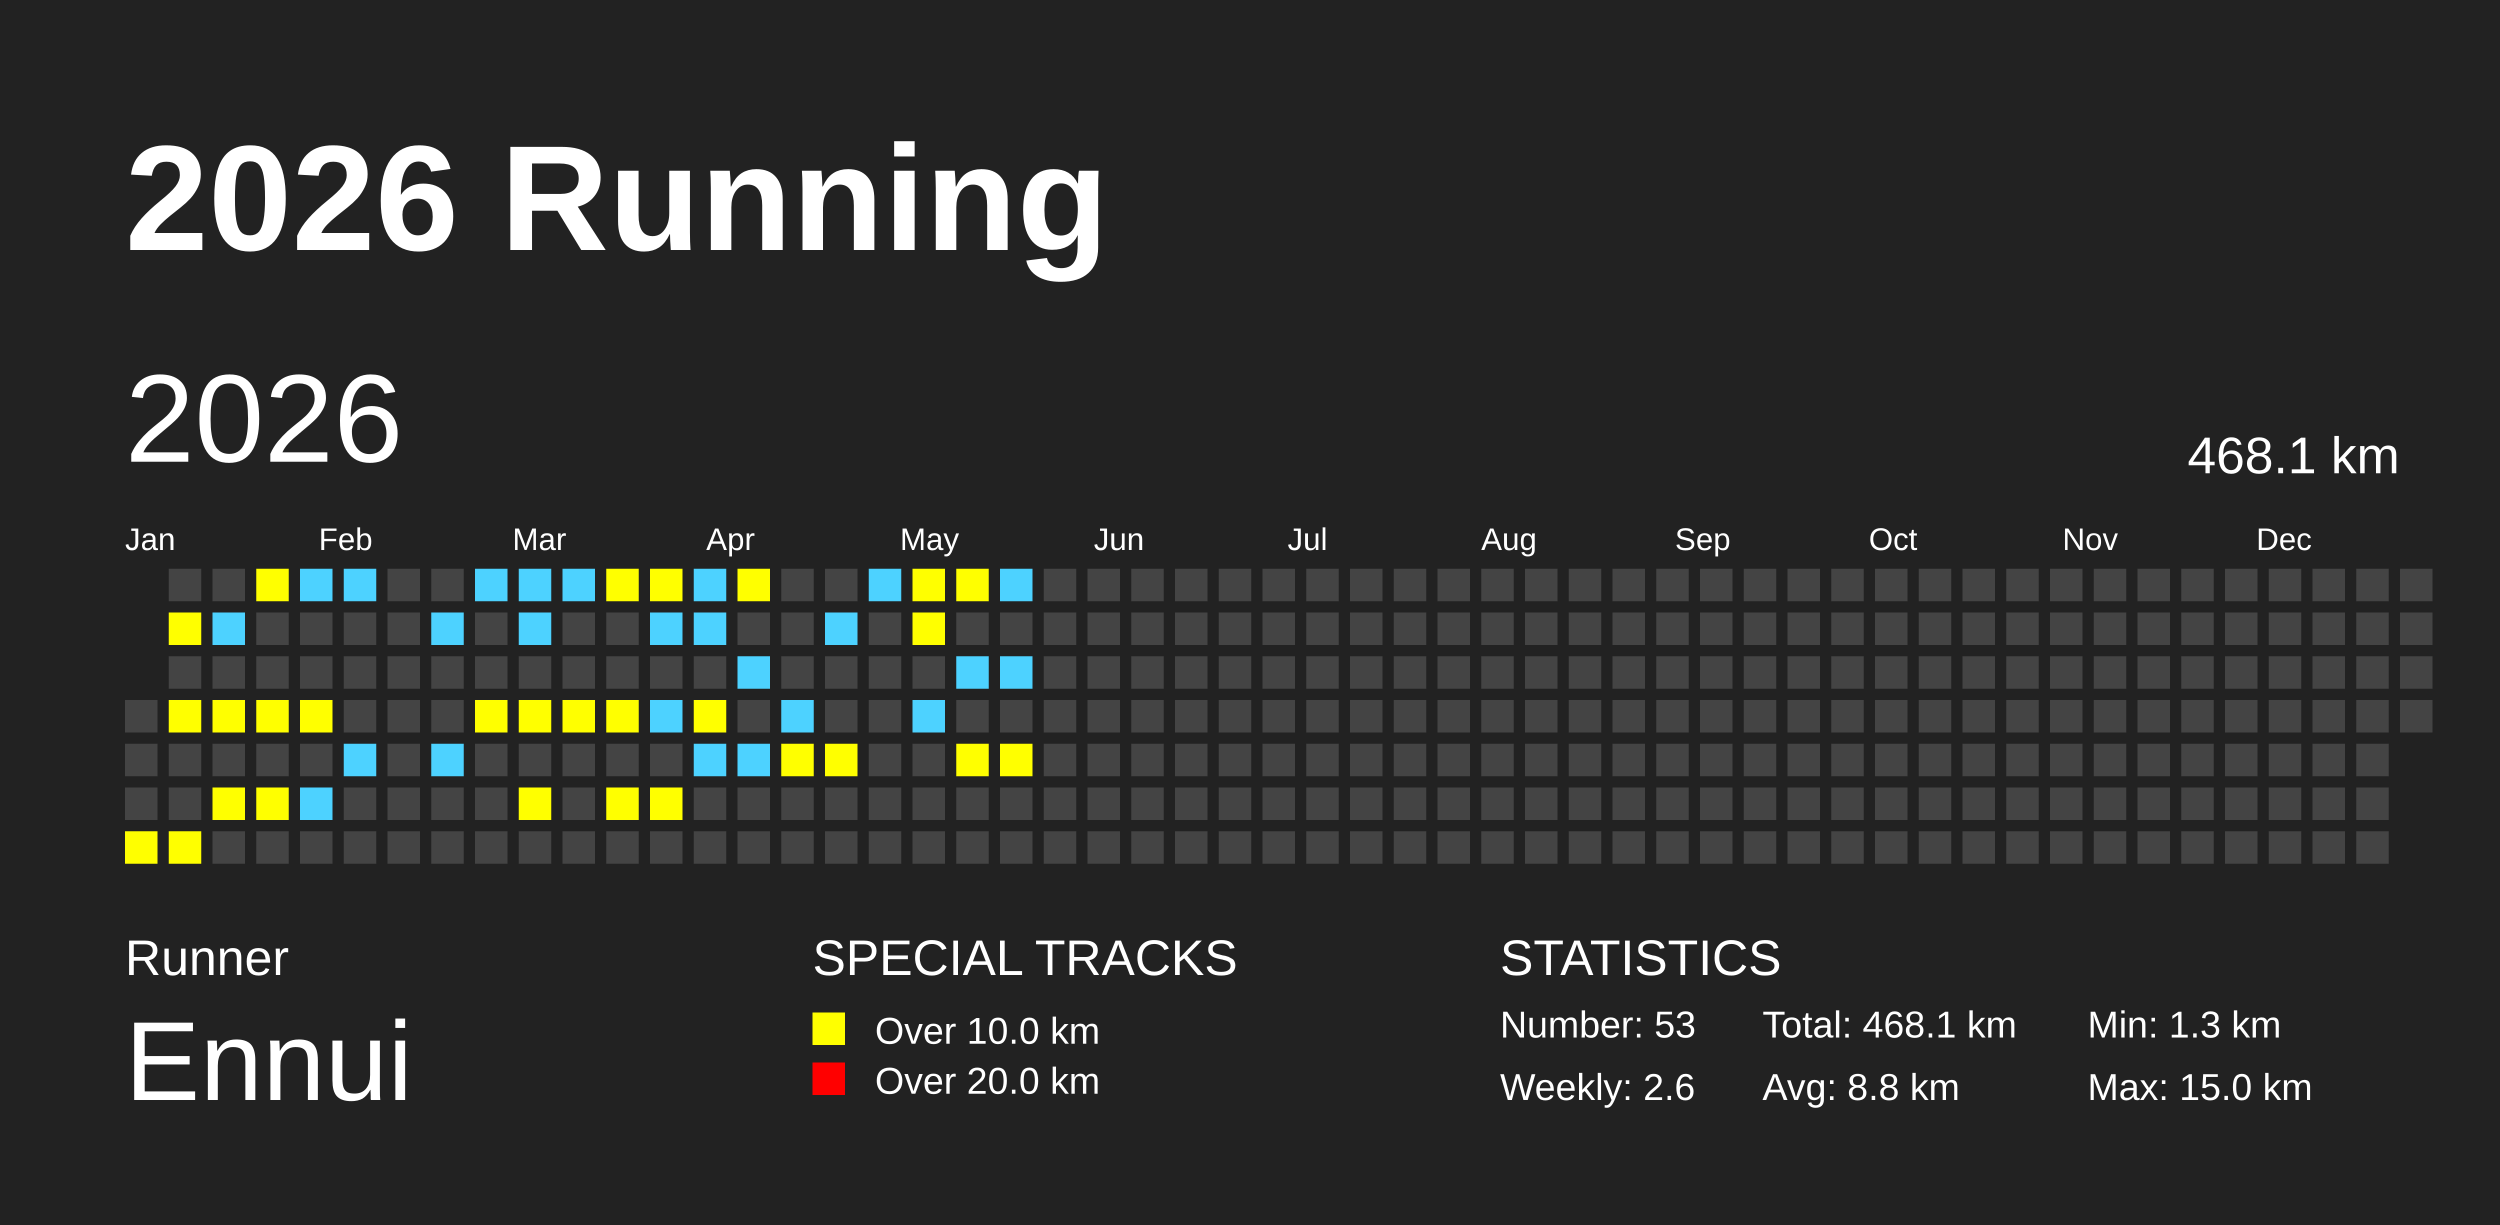
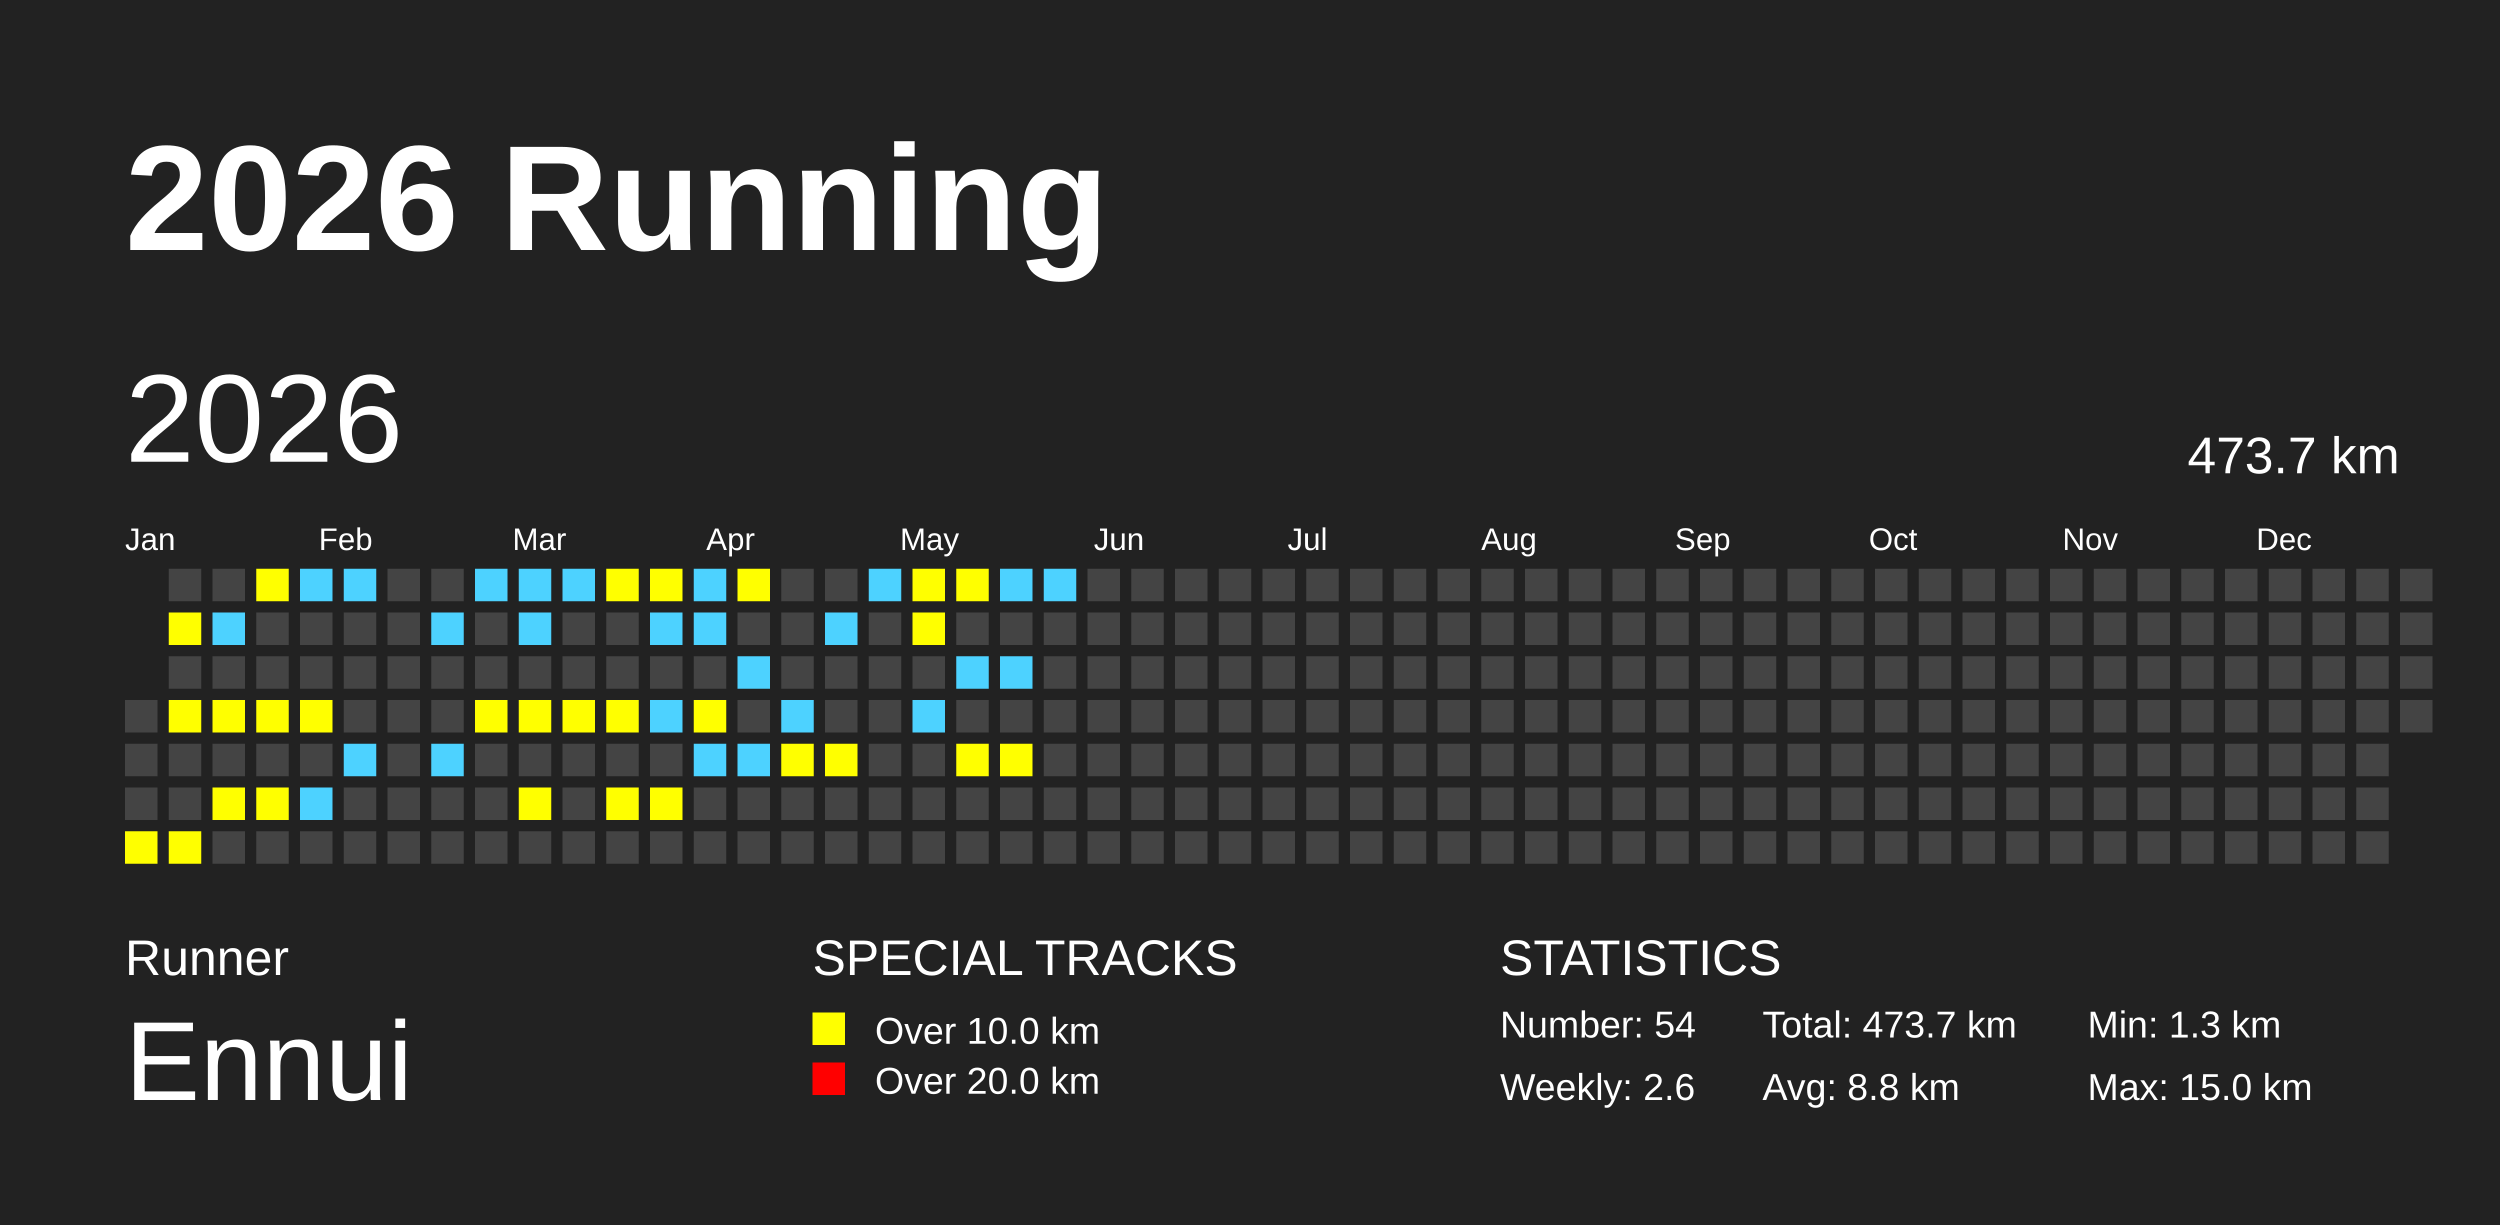
<svg xmlns="http://www.w3.org/2000/svg" baseProfile="full" height="98mm" version="1.1" viewBox="0,0,200,98" width="200mm">
  <defs />
  <rect fill="#222222" height="98" width="200" x="0" y="0" />
  <text fill="#FFFFFF" style="font-size:12px; font-family:Arial; font-weight:bold;" x="10" y="20">2026 Running</text>
  <text fill="#FFFFFF" style="font-size:4px; font-family:Arial" x="10" y="78">Runner</text>
  <text fill="#FFFFFF" style="font-size:9px; font-family:Arial" x="10" y="88">Ennui</text>
  <text fill="#FFFFFF" style="font-size:4px; font-family:Arial" x="65" y="78">SPECIAL TRACKS</text>
  <rect fill="yellow" height="2.6" width="2.6" x="65" y="81" />
  <text fill="#FFFFFF" style="font-size:3px; font-family:Arial" x="70" y="83.5">Over 10.0 km</text>
  <rect fill="red" height="2.6" width="2.6" x="65" y="85" />
  <text fill="#FFFFFF" style="font-size:3px; font-family:Arial" x="70" y="87.5">Over 20.0 km</text>
  <text fill="#FFFFFF" style="font-size:4px; font-family:Arial" x="120" y="78">STATISTICS</text>
-   <text fill="#FFFFFF" style="font-size:3px; font-family:Arial" x="120" y="83">Number: 53</text>
+   <text fill="#FFFFFF" style="font-size:3px; font-family:Arial" x="120" y="83">Number: 54</text>
  <text fill="#FFFFFF" style="font-size:3px; font-family:Arial" x="120" y="88">Weekly: 2.6</text>
-   <text fill="#FFFFFF" style="font-size:3px; font-family:Arial" x="141" y="83">Total: 468.1 km</text>
+   <text fill="#FFFFFF" style="font-size:3px; font-family:Arial" x="141" y="83">Total: 473.7 km</text>
  <text fill="#FFFFFF" style="font-size:3px; font-family:Arial" x="141" y="88">Avg: 8.8 km</text>
  <text fill="#FFFFFF" style="font-size:3px; font-family:Arial" x="167" y="83">Min: 1.3 km</text>
  <text fill="#FFFFFF" style="font-size:3px; font-family:Arial" x="167" y="88">Max: 15.0 km</text>
  <text dominant-baseline="hanging" fill="#FFFFFF" style="font-size:10.0px; font-family:Arial;" x="10" y="30">2026</text>
-   <text dominant-baseline="hanging" fill="#FFFFFF" style="font-size:4.125px; font-family:Arial;" x="175" y="35">468.1 km</text>
+   <text dominant-baseline="hanging" fill="#FFFFFF" style="font-size:4.125px; font-family:Arial;" x="175" y="35">473.7 km</text>
  <text fill="#FFFFFF" style="font-size:2.5px; font-family:Arial" x="10.0" y="44">Jan</text>
  <text fill="#FFFFFF" style="font-size:2.5px; font-family:Arial" x="25.5" y="44">Feb</text>
  <text fill="#FFFFFF" style="font-size:2.5px; font-family:Arial" x="41.0" y="44">Mar</text>
  <text fill="#FFFFFF" style="font-size:2.5px; font-family:Arial" x="56.5" y="44">Apr</text>
  <text fill="#FFFFFF" style="font-size:2.5px; font-family:Arial" x="72.0" y="44">May</text>
  <text fill="#FFFFFF" style="font-size:2.5px; font-family:Arial" x="87.5" y="44">Jun</text>
  <text fill="#FFFFFF" style="font-size:2.5px; font-family:Arial" x="103.0" y="44">Jul</text>
  <text fill="#FFFFFF" style="font-size:2.5px; font-family:Arial" x="118.5" y="44">Aug</text>
  <text fill="#FFFFFF" style="font-size:2.5px; font-family:Arial" x="134.0" y="44">Sep</text>
  <text fill="#FFFFFF" style="font-size:2.5px; font-family:Arial" x="149.5" y="44">Oct</text>
  <text fill="#FFFFFF" style="font-size:2.5px; font-family:Arial" x="165.0" y="44">Nov</text>
  <text fill="#FFFFFF" style="font-size:2.5px; font-family:Arial" x="180.5" y="44">Dec</text>
  <rect fill="#444444" height="2.6" width="2.6" x="10.0" y="56.0" />
  <rect fill="#444444" height="2.6" width="2.6" x="10.0" y="59.5" />
  <rect fill="#444444" height="2.6" width="2.6" x="10.0" y="63.0" />
  <rect fill="yellow" height="2.6" width="2.6" x="10.0" y="66.5" />
  <rect fill="#444444" height="2.6" width="2.6" x="13.5" y="45.5" />
  <rect fill="yellow" height="2.6" width="2.6" x="13.5" y="49.0" />
  <rect fill="#444444" height="2.6" width="2.6" x="13.5" y="52.5" />
  <rect fill="yellow" height="2.6" width="2.6" x="13.5" y="56.0" />
  <rect fill="#444444" height="2.6" width="2.6" x="13.5" y="59.5" />
  <rect fill="#444444" height="2.6" width="2.6" x="13.5" y="63.0" />
  <rect fill="yellow" height="2.6" width="2.6" x="13.5" y="66.5" />
  <rect fill="#444444" height="2.6" width="2.6" x="17.0" y="45.5" />
  <rect fill="#4DD2FF" height="2.6" width="2.6" x="17.0" y="49.0" />
  <rect fill="#444444" height="2.6" width="2.6" x="17.0" y="52.5" />
  <rect fill="yellow" height="2.6" width="2.6" x="17.0" y="56.0" />
  <rect fill="#444444" height="2.6" width="2.6" x="17.0" y="59.5" />
  <rect fill="yellow" height="2.6" width="2.6" x="17.0" y="63.0" />
  <rect fill="#444444" height="2.6" width="2.6" x="17.0" y="66.5" />
  <rect fill="yellow" height="2.6" width="2.6" x="20.5" y="45.5" />
  <rect fill="#444444" height="2.6" width="2.6" x="20.5" y="49.0" />
  <rect fill="#444444" height="2.6" width="2.6" x="20.5" y="52.5" />
  <rect fill="yellow" height="2.6" width="2.6" x="20.5" y="56.0" />
  <rect fill="#444444" height="2.6" width="2.6" x="20.5" y="59.5" />
  <rect fill="yellow" height="2.6" width="2.6" x="20.5" y="63.0" />
  <rect fill="#444444" height="2.6" width="2.6" x="20.5" y="66.5" />
  <rect fill="#4DD2FF" height="2.6" width="2.6" x="24.0" y="45.5" />
  <rect fill="#444444" height="2.6" width="2.6" x="24.0" y="49.0" />
  <rect fill="#444444" height="2.6" width="2.6" x="24.0" y="52.5" />
  <rect fill="yellow" height="2.6" width="2.6" x="24.0" y="56.0" />
  <rect fill="#444444" height="2.6" width="2.6" x="24.0" y="59.5" />
  <rect fill="#4DD2FF" height="2.6" width="2.6" x="24.0" y="63.0" />
  <rect fill="#444444" height="2.6" width="2.6" x="24.0" y="66.5" />
  <rect fill="#4DD2FF" height="2.6" width="2.6" x="27.5" y="45.5" />
  <rect fill="#444444" height="2.6" width="2.6" x="27.5" y="49.0" />
  <rect fill="#444444" height="2.6" width="2.6" x="27.5" y="52.5" />
  <rect fill="#444444" height="2.6" width="2.6" x="27.5" y="56.0" />
  <rect fill="#4DD2FF" height="2.6" width="2.6" x="27.5" y="59.5" />
  <rect fill="#444444" height="2.6" width="2.6" x="27.5" y="63.0" />
  <rect fill="#444444" height="2.6" width="2.6" x="27.5" y="66.5" />
  <rect fill="#444444" height="2.6" width="2.6" x="31.0" y="45.5" />
  <rect fill="#444444" height="2.6" width="2.6" x="31.0" y="49.0" />
  <rect fill="#444444" height="2.6" width="2.6" x="31.0" y="52.5" />
  <rect fill="#444444" height="2.6" width="2.6" x="31.0" y="56.0" />
  <rect fill="#444444" height="2.6" width="2.6" x="31.0" y="59.5" />
  <rect fill="#444444" height="2.6" width="2.6" x="31.0" y="63.0" />
  <rect fill="#444444" height="2.6" width="2.6" x="31.0" y="66.5" />
  <rect fill="#444444" height="2.6" width="2.6" x="34.5" y="45.5" />
  <rect fill="#4DD2FF" height="2.6" width="2.6" x="34.5" y="49.0" />
  <rect fill="#444444" height="2.6" width="2.6" x="34.5" y="52.5" />
  <rect fill="#444444" height="2.6" width="2.6" x="34.5" y="56.0" />
  <rect fill="#4DD2FF" height="2.6" width="2.6" x="34.5" y="59.5" />
  <rect fill="#444444" height="2.6" width="2.6" x="34.5" y="63.0" />
  <rect fill="#444444" height="2.6" width="2.6" x="34.5" y="66.5" />
  <rect fill="#4DD2FF" height="2.6" width="2.6" x="38.0" y="45.5" />
  <rect fill="#444444" height="2.6" width="2.6" x="38.0" y="49.0" />
  <rect fill="#444444" height="2.6" width="2.6" x="38.0" y="52.5" />
  <rect fill="yellow" height="2.6" width="2.6" x="38.0" y="56.0" />
  <rect fill="#444444" height="2.6" width="2.6" x="38.0" y="59.5" />
  <rect fill="#444444" height="2.6" width="2.6" x="38.0" y="63.0" />
  <rect fill="#444444" height="2.6" width="2.6" x="38.0" y="66.5" />
  <rect fill="#4DD2FF" height="2.6" width="2.6" x="41.5" y="45.5" />
  <rect fill="#4DD2FF" height="2.6" width="2.6" x="41.5" y="49.0" />
  <rect fill="#444444" height="2.6" width="2.6" x="41.5" y="52.5" />
  <rect fill="yellow" height="2.6" width="2.6" x="41.5" y="56.0" />
  <rect fill="#444444" height="2.6" width="2.6" x="41.5" y="59.5" />
  <rect fill="yellow" height="2.6" width="2.6" x="41.5" y="63.0" />
  <rect fill="#444444" height="2.6" width="2.6" x="41.5" y="66.5" />
  <rect fill="#4DD2FF" height="2.6" width="2.6" x="45.0" y="45.5" />
  <rect fill="#444444" height="2.6" width="2.6" x="45.0" y="49.0" />
  <rect fill="#444444" height="2.6" width="2.6" x="45.0" y="52.5" />
  <rect fill="yellow" height="2.6" width="2.6" x="45.0" y="56.0" />
  <rect fill="#444444" height="2.6" width="2.6" x="45.0" y="59.5" />
  <rect fill="#444444" height="2.6" width="2.6" x="45.0" y="63.0" />
  <rect fill="#444444" height="2.6" width="2.6" x="45.0" y="66.5" />
  <rect fill="yellow" height="2.6" width="2.6" x="48.5" y="45.5" />
  <rect fill="#444444" height="2.6" width="2.6" x="48.5" y="49.0" />
  <rect fill="#444444" height="2.6" width="2.6" x="48.5" y="52.5" />
  <rect fill="yellow" height="2.6" width="2.6" x="48.5" y="56.0" />
  <rect fill="#444444" height="2.6" width="2.6" x="48.5" y="59.5" />
  <rect fill="yellow" height="2.6" width="2.6" x="48.5" y="63.0" />
  <rect fill="#444444" height="2.6" width="2.6" x="48.5" y="66.5" />
  <rect fill="yellow" height="2.6" width="2.6" x="52.0" y="45.5" />
  <rect fill="#4DD2FF" height="2.6" width="2.6" x="52.0" y="49.0" />
  <rect fill="#444444" height="2.6" width="2.6" x="52.0" y="52.5" />
  <rect fill="#4DD2FF" height="2.6" width="2.6" x="52.0" y="56.0" />
  <rect fill="#444444" height="2.6" width="2.6" x="52.0" y="59.5" />
  <rect fill="yellow" height="2.6" width="2.6" x="52.0" y="63.0" />
  <rect fill="#444444" height="2.6" width="2.6" x="52.0" y="66.5" />
  <rect fill="#4DD2FF" height="2.6" width="2.6" x="55.5" y="45.5" />
  <rect fill="#4DD2FF" height="2.6" width="2.6" x="55.5" y="49.0" />
  <rect fill="#444444" height="2.6" width="2.6" x="55.5" y="52.5" />
  <rect fill="yellow" height="2.6" width="2.6" x="55.5" y="56.0" />
  <rect fill="#4DD2FF" height="2.6" width="2.6" x="55.5" y="59.5" />
  <rect fill="#444444" height="2.6" width="2.6" x="55.5" y="63.0" />
  <rect fill="#444444" height="2.6" width="2.6" x="55.5" y="66.5" />
  <rect fill="yellow" height="2.6" width="2.6" x="59.0" y="45.5" />
  <rect fill="#444444" height="2.6" width="2.6" x="59.0" y="49.0" />
  <rect fill="#4DD2FF" height="2.6" width="2.6" x="59.0" y="52.5" />
  <rect fill="#444444" height="2.6" width="2.6" x="59.0" y="56.0" />
  <rect fill="#4DD2FF" height="2.6" width="2.6" x="59.0" y="59.5" />
  <rect fill="#444444" height="2.6" width="2.6" x="59.0" y="63.0" />
  <rect fill="#444444" height="2.6" width="2.6" x="59.0" y="66.5" />
  <rect fill="#444444" height="2.6" width="2.6" x="62.5" y="45.5" />
  <rect fill="#444444" height="2.6" width="2.6" x="62.5" y="49.0" />
  <rect fill="#444444" height="2.6" width="2.6" x="62.5" y="52.5" />
  <rect fill="#4DD2FF" height="2.6" width="2.6" x="62.5" y="56.0" />
  <rect fill="yellow" height="2.6" width="2.6" x="62.5" y="59.5" />
  <rect fill="#444444" height="2.6" width="2.6" x="62.5" y="63.0" />
  <rect fill="#444444" height="2.6" width="2.6" x="62.5" y="66.5" />
  <rect fill="#444444" height="2.6" width="2.6" x="66.0" y="45.5" />
  <rect fill="#4DD2FF" height="2.6" width="2.6" x="66.0" y="49.0" />
  <rect fill="#444444" height="2.6" width="2.6" x="66.0" y="52.5" />
  <rect fill="#444444" height="2.6" width="2.6" x="66.0" y="56.0" />
  <rect fill="yellow" height="2.6" width="2.6" x="66.0" y="59.5" />
  <rect fill="#444444" height="2.6" width="2.6" x="66.0" y="63.0" />
  <rect fill="#444444" height="2.6" width="2.6" x="66.0" y="66.5" />
  <rect fill="#4DD2FF" height="2.6" width="2.6" x="69.5" y="45.5" />
  <rect fill="#444444" height="2.6" width="2.6" x="69.5" y="49.0" />
  <rect fill="#444444" height="2.6" width="2.6" x="69.5" y="52.5" />
  <rect fill="#444444" height="2.6" width="2.6" x="69.5" y="56.0" />
  <rect fill="#444444" height="2.6" width="2.6" x="69.5" y="59.5" />
  <rect fill="#444444" height="2.6" width="2.6" x="69.5" y="63.0" />
  <rect fill="#444444" height="2.6" width="2.6" x="69.5" y="66.5" />
  <rect fill="yellow" height="2.6" width="2.6" x="73.0" y="45.5" />
  <rect fill="yellow" height="2.6" width="2.6" x="73.0" y="49.0" />
  <rect fill="#444444" height="2.6" width="2.6" x="73.0" y="52.5" />
  <rect fill="#4DD2FF" height="2.6" width="2.6" x="73.0" y="56.0" />
  <rect fill="#444444" height="2.6" width="2.6" x="73.0" y="59.5" />
  <rect fill="#444444" height="2.6" width="2.6" x="73.0" y="63.0" />
  <rect fill="#444444" height="2.6" width="2.6" x="73.0" y="66.5" />
  <rect fill="yellow" height="2.6" width="2.6" x="76.5" y="45.5" />
  <rect fill="#444444" height="2.6" width="2.6" x="76.5" y="49.0" />
  <rect fill="#4DD2FF" height="2.6" width="2.6" x="76.5" y="52.5" />
  <rect fill="#444444" height="2.6" width="2.6" x="76.5" y="56.0" />
  <rect fill="yellow" height="2.6" width="2.6" x="76.5" y="59.5" />
  <rect fill="#444444" height="2.6" width="2.6" x="76.5" y="63.0" />
  <rect fill="#444444" height="2.6" width="2.6" x="76.5" y="66.5" />
  <rect fill="#4DD2FF" height="2.6" width="2.6" x="80.0" y="45.5" />
  <rect fill="#444444" height="2.6" width="2.6" x="80.0" y="49.0" />
  <rect fill="#4DD2FF" height="2.6" width="2.6" x="80.0" y="52.5" />
  <rect fill="#444444" height="2.6" width="2.6" x="80.0" y="56.0" />
  <rect fill="yellow" height="2.6" width="2.6" x="80.0" y="59.5" />
  <rect fill="#444444" height="2.6" width="2.6" x="80.0" y="63.0" />
  <rect fill="#444444" height="2.6" width="2.6" x="80.0" y="66.5" />
-   <rect fill="#444444" height="2.6" width="2.6" x="83.5" y="45.5" />
+   <rect fill="#4DD2FF" height="2.6" width="2.6" x="83.5" y="45.5" />
  <rect fill="#444444" height="2.6" width="2.6" x="83.5" y="49.0" />
  <rect fill="#444444" height="2.6" width="2.6" x="83.5" y="52.5" />
  <rect fill="#444444" height="2.6" width="2.6" x="83.5" y="56.0" />
  <rect fill="#444444" height="2.6" width="2.6" x="83.5" y="59.5" />
  <rect fill="#444444" height="2.6" width="2.6" x="83.5" y="63.0" />
  <rect fill="#444444" height="2.6" width="2.6" x="83.5" y="66.5" />
  <rect fill="#444444" height="2.6" width="2.6" x="87.0" y="45.5" />
  <rect fill="#444444" height="2.6" width="2.6" x="87.0" y="49.0" />
  <rect fill="#444444" height="2.6" width="2.6" x="87.0" y="52.5" />
  <rect fill="#444444" height="2.6" width="2.6" x="87.0" y="56.0" />
  <rect fill="#444444" height="2.6" width="2.6" x="87.0" y="59.5" />
  <rect fill="#444444" height="2.6" width="2.6" x="87.0" y="63.0" />
  <rect fill="#444444" height="2.6" width="2.6" x="87.0" y="66.5" />
  <rect fill="#444444" height="2.6" width="2.6" x="90.5" y="45.5" />
  <rect fill="#444444" height="2.6" width="2.6" x="90.5" y="49.0" />
  <rect fill="#444444" height="2.6" width="2.6" x="90.5" y="52.5" />
  <rect fill="#444444" height="2.6" width="2.6" x="90.5" y="56.0" />
  <rect fill="#444444" height="2.6" width="2.6" x="90.5" y="59.5" />
  <rect fill="#444444" height="2.6" width="2.6" x="90.5" y="63.0" />
  <rect fill="#444444" height="2.6" width="2.6" x="90.5" y="66.5" />
  <rect fill="#444444" height="2.6" width="2.6" x="94.0" y="45.5" />
  <rect fill="#444444" height="2.6" width="2.6" x="94.0" y="49.0" />
  <rect fill="#444444" height="2.6" width="2.6" x="94.0" y="52.5" />
  <rect fill="#444444" height="2.6" width="2.6" x="94.0" y="56.0" />
  <rect fill="#444444" height="2.6" width="2.6" x="94.0" y="59.5" />
  <rect fill="#444444" height="2.6" width="2.6" x="94.0" y="63.0" />
  <rect fill="#444444" height="2.6" width="2.6" x="94.0" y="66.5" />
  <rect fill="#444444" height="2.6" width="2.6" x="97.5" y="45.5" />
  <rect fill="#444444" height="2.6" width="2.6" x="97.5" y="49.0" />
  <rect fill="#444444" height="2.6" width="2.6" x="97.5" y="52.5" />
  <rect fill="#444444" height="2.6" width="2.6" x="97.5" y="56.0" />
  <rect fill="#444444" height="2.6" width="2.6" x="97.5" y="59.5" />
  <rect fill="#444444" height="2.6" width="2.6" x="97.5" y="63.0" />
  <rect fill="#444444" height="2.6" width="2.6" x="97.5" y="66.5" />
  <rect fill="#444444" height="2.6" width="2.6" x="101.0" y="45.5" />
  <rect fill="#444444" height="2.6" width="2.6" x="101.0" y="49.0" />
  <rect fill="#444444" height="2.6" width="2.6" x="101.0" y="52.5" />
  <rect fill="#444444" height="2.6" width="2.6" x="101.0" y="56.0" />
  <rect fill="#444444" height="2.6" width="2.6" x="101.0" y="59.5" />
  <rect fill="#444444" height="2.6" width="2.6" x="101.0" y="63.0" />
  <rect fill="#444444" height="2.6" width="2.6" x="101.0" y="66.5" />
  <rect fill="#444444" height="2.6" width="2.6" x="104.5" y="45.5" />
  <rect fill="#444444" height="2.6" width="2.6" x="104.5" y="49.0" />
  <rect fill="#444444" height="2.6" width="2.6" x="104.5" y="52.5" />
  <rect fill="#444444" height="2.6" width="2.6" x="104.5" y="56.0" />
  <rect fill="#444444" height="2.6" width="2.6" x="104.5" y="59.5" />
  <rect fill="#444444" height="2.6" width="2.6" x="104.5" y="63.0" />
  <rect fill="#444444" height="2.6" width="2.6" x="104.5" y="66.5" />
  <rect fill="#444444" height="2.6" width="2.6" x="108.0" y="45.5" />
  <rect fill="#444444" height="2.6" width="2.6" x="108.0" y="49.0" />
  <rect fill="#444444" height="2.6" width="2.6" x="108.0" y="52.5" />
  <rect fill="#444444" height="2.6" width="2.6" x="108.0" y="56.0" />
  <rect fill="#444444" height="2.6" width="2.6" x="108.0" y="59.5" />
  <rect fill="#444444" height="2.6" width="2.6" x="108.0" y="63.0" />
  <rect fill="#444444" height="2.6" width="2.6" x="108.0" y="66.5" />
  <rect fill="#444444" height="2.6" width="2.6" x="111.5" y="45.5" />
  <rect fill="#444444" height="2.6" width="2.6" x="111.5" y="49.0" />
  <rect fill="#444444" height="2.6" width="2.6" x="111.5" y="52.5" />
  <rect fill="#444444" height="2.6" width="2.6" x="111.5" y="56.0" />
  <rect fill="#444444" height="2.6" width="2.6" x="111.5" y="59.5" />
  <rect fill="#444444" height="2.6" width="2.6" x="111.5" y="63.0" />
  <rect fill="#444444" height="2.6" width="2.6" x="111.5" y="66.5" />
  <rect fill="#444444" height="2.6" width="2.6" x="115.0" y="45.5" />
  <rect fill="#444444" height="2.6" width="2.6" x="115.0" y="49.0" />
  <rect fill="#444444" height="2.6" width="2.6" x="115.0" y="52.5" />
  <rect fill="#444444" height="2.6" width="2.6" x="115.0" y="56.0" />
  <rect fill="#444444" height="2.6" width="2.6" x="115.0" y="59.5" />
  <rect fill="#444444" height="2.6" width="2.6" x="115.0" y="63.0" />
  <rect fill="#444444" height="2.6" width="2.6" x="115.0" y="66.5" />
  <rect fill="#444444" height="2.6" width="2.6" x="118.5" y="45.5" />
  <rect fill="#444444" height="2.6" width="2.6" x="118.5" y="49.0" />
  <rect fill="#444444" height="2.6" width="2.6" x="118.5" y="52.5" />
  <rect fill="#444444" height="2.6" width="2.6" x="118.5" y="56.0" />
  <rect fill="#444444" height="2.6" width="2.6" x="118.5" y="59.5" />
  <rect fill="#444444" height="2.6" width="2.6" x="118.5" y="63.0" />
  <rect fill="#444444" height="2.6" width="2.6" x="118.5" y="66.5" />
  <rect fill="#444444" height="2.6" width="2.6" x="122.0" y="45.5" />
  <rect fill="#444444" height="2.6" width="2.6" x="122.0" y="49.0" />
  <rect fill="#444444" height="2.6" width="2.6" x="122.0" y="52.5" />
  <rect fill="#444444" height="2.6" width="2.6" x="122.0" y="56.0" />
  <rect fill="#444444" height="2.6" width="2.6" x="122.0" y="59.5" />
  <rect fill="#444444" height="2.6" width="2.6" x="122.0" y="63.0" />
  <rect fill="#444444" height="2.6" width="2.6" x="122.0" y="66.5" />
  <rect fill="#444444" height="2.6" width="2.6" x="125.5" y="45.5" />
  <rect fill="#444444" height="2.6" width="2.6" x="125.5" y="49.0" />
  <rect fill="#444444" height="2.6" width="2.6" x="125.5" y="52.5" />
  <rect fill="#444444" height="2.6" width="2.6" x="125.5" y="56.0" />
  <rect fill="#444444" height="2.6" width="2.6" x="125.5" y="59.5" />
  <rect fill="#444444" height="2.6" width="2.6" x="125.5" y="63.0" />
  <rect fill="#444444" height="2.6" width="2.6" x="125.5" y="66.5" />
  <rect fill="#444444" height="2.6" width="2.6" x="129.0" y="45.5" />
  <rect fill="#444444" height="2.6" width="2.6" x="129.0" y="49.0" />
  <rect fill="#444444" height="2.6" width="2.6" x="129.0" y="52.5" />
  <rect fill="#444444" height="2.6" width="2.6" x="129.0" y="56.0" />
  <rect fill="#444444" height="2.6" width="2.6" x="129.0" y="59.5" />
  <rect fill="#444444" height="2.6" width="2.6" x="129.0" y="63.0" />
  <rect fill="#444444" height="2.6" width="2.6" x="129.0" y="66.5" />
  <rect fill="#444444" height="2.6" width="2.6" x="132.5" y="45.5" />
  <rect fill="#444444" height="2.6" width="2.6" x="132.5" y="49.0" />
  <rect fill="#444444" height="2.6" width="2.6" x="132.5" y="52.5" />
  <rect fill="#444444" height="2.6" width="2.6" x="132.5" y="56.0" />
  <rect fill="#444444" height="2.6" width="2.6" x="132.5" y="59.5" />
  <rect fill="#444444" height="2.6" width="2.6" x="132.5" y="63.0" />
  <rect fill="#444444" height="2.6" width="2.6" x="132.5" y="66.5" />
  <rect fill="#444444" height="2.6" width="2.6" x="136.0" y="45.5" />
  <rect fill="#444444" height="2.6" width="2.6" x="136.0" y="49.0" />
  <rect fill="#444444" height="2.6" width="2.6" x="136.0" y="52.5" />
  <rect fill="#444444" height="2.6" width="2.6" x="136.0" y="56.0" />
  <rect fill="#444444" height="2.6" width="2.6" x="136.0" y="59.5" />
  <rect fill="#444444" height="2.6" width="2.6" x="136.0" y="63.0" />
  <rect fill="#444444" height="2.6" width="2.6" x="136.0" y="66.5" />
  <rect fill="#444444" height="2.6" width="2.6" x="139.5" y="45.5" />
  <rect fill="#444444" height="2.6" width="2.6" x="139.5" y="49.0" />
  <rect fill="#444444" height="2.6" width="2.6" x="139.5" y="52.5" />
  <rect fill="#444444" height="2.6" width="2.6" x="139.5" y="56.0" />
  <rect fill="#444444" height="2.6" width="2.6" x="139.5" y="59.5" />
  <rect fill="#444444" height="2.6" width="2.6" x="139.5" y="63.0" />
  <rect fill="#444444" height="2.6" width="2.6" x="139.5" y="66.5" />
  <rect fill="#444444" height="2.6" width="2.6" x="143.0" y="45.5" />
  <rect fill="#444444" height="2.6" width="2.6" x="143.0" y="49.0" />
  <rect fill="#444444" height="2.6" width="2.6" x="143.0" y="52.5" />
  <rect fill="#444444" height="2.6" width="2.6" x="143.0" y="56.0" />
  <rect fill="#444444" height="2.6" width="2.6" x="143.0" y="59.5" />
  <rect fill="#444444" height="2.6" width="2.6" x="143.0" y="63.0" />
  <rect fill="#444444" height="2.6" width="2.6" x="143.0" y="66.5" />
  <rect fill="#444444" height="2.6" width="2.6" x="146.5" y="45.5" />
  <rect fill="#444444" height="2.6" width="2.6" x="146.5" y="49.0" />
  <rect fill="#444444" height="2.6" width="2.6" x="146.5" y="52.5" />
  <rect fill="#444444" height="2.6" width="2.6" x="146.5" y="56.0" />
  <rect fill="#444444" height="2.6" width="2.6" x="146.5" y="59.5" />
  <rect fill="#444444" height="2.6" width="2.6" x="146.5" y="63.0" />
  <rect fill="#444444" height="2.6" width="2.6" x="146.5" y="66.5" />
  <rect fill="#444444" height="2.6" width="2.6" x="150.0" y="45.5" />
  <rect fill="#444444" height="2.6" width="2.6" x="150.0" y="49.0" />
  <rect fill="#444444" height="2.6" width="2.6" x="150.0" y="52.5" />
  <rect fill="#444444" height="2.6" width="2.6" x="150.0" y="56.0" />
  <rect fill="#444444" height="2.6" width="2.6" x="150.0" y="59.5" />
  <rect fill="#444444" height="2.6" width="2.6" x="150.0" y="63.0" />
  <rect fill="#444444" height="2.6" width="2.6" x="150.0" y="66.5" />
  <rect fill="#444444" height="2.6" width="2.6" x="153.5" y="45.5" />
  <rect fill="#444444" height="2.6" width="2.6" x="153.5" y="49.0" />
  <rect fill="#444444" height="2.6" width="2.6" x="153.5" y="52.5" />
  <rect fill="#444444" height="2.6" width="2.6" x="153.5" y="56.0" />
  <rect fill="#444444" height="2.6" width="2.6" x="153.5" y="59.5" />
  <rect fill="#444444" height="2.6" width="2.6" x="153.5" y="63.0" />
  <rect fill="#444444" height="2.6" width="2.6" x="153.5" y="66.5" />
  <rect fill="#444444" height="2.6" width="2.6" x="157.0" y="45.5" />
  <rect fill="#444444" height="2.6" width="2.6" x="157.0" y="49.0" />
  <rect fill="#444444" height="2.6" width="2.6" x="157.0" y="52.5" />
  <rect fill="#444444" height="2.6" width="2.6" x="157.0" y="56.0" />
  <rect fill="#444444" height="2.6" width="2.6" x="157.0" y="59.5" />
  <rect fill="#444444" height="2.6" width="2.6" x="157.0" y="63.0" />
  <rect fill="#444444" height="2.6" width="2.6" x="157.0" y="66.5" />
  <rect fill="#444444" height="2.6" width="2.6" x="160.5" y="45.5" />
  <rect fill="#444444" height="2.6" width="2.6" x="160.5" y="49.0" />
  <rect fill="#444444" height="2.6" width="2.6" x="160.5" y="52.5" />
  <rect fill="#444444" height="2.6" width="2.6" x="160.5" y="56.0" />
  <rect fill="#444444" height="2.6" width="2.6" x="160.5" y="59.5" />
  <rect fill="#444444" height="2.6" width="2.6" x="160.5" y="63.0" />
  <rect fill="#444444" height="2.6" width="2.6" x="160.5" y="66.5" />
  <rect fill="#444444" height="2.6" width="2.6" x="164.0" y="45.5" />
  <rect fill="#444444" height="2.6" width="2.6" x="164.0" y="49.0" />
  <rect fill="#444444" height="2.6" width="2.6" x="164.0" y="52.5" />
  <rect fill="#444444" height="2.6" width="2.6" x="164.0" y="56.0" />
  <rect fill="#444444" height="2.6" width="2.6" x="164.0" y="59.5" />
  <rect fill="#444444" height="2.6" width="2.6" x="164.0" y="63.0" />
  <rect fill="#444444" height="2.6" width="2.6" x="164.0" y="66.5" />
  <rect fill="#444444" height="2.6" width="2.6" x="167.5" y="45.5" />
  <rect fill="#444444" height="2.6" width="2.6" x="167.5" y="49.0" />
  <rect fill="#444444" height="2.6" width="2.6" x="167.5" y="52.5" />
  <rect fill="#444444" height="2.6" width="2.6" x="167.5" y="56.0" />
  <rect fill="#444444" height="2.6" width="2.6" x="167.5" y="59.5" />
  <rect fill="#444444" height="2.6" width="2.6" x="167.5" y="63.0" />
  <rect fill="#444444" height="2.6" width="2.6" x="167.5" y="66.5" />
  <rect fill="#444444" height="2.6" width="2.6" x="171.0" y="45.5" />
  <rect fill="#444444" height="2.6" width="2.6" x="171.0" y="49.0" />
  <rect fill="#444444" height="2.6" width="2.6" x="171.0" y="52.5" />
  <rect fill="#444444" height="2.6" width="2.6" x="171.0" y="56.0" />
  <rect fill="#444444" height="2.6" width="2.6" x="171.0" y="59.5" />
  <rect fill="#444444" height="2.6" width="2.6" x="171.0" y="63.0" />
  <rect fill="#444444" height="2.6" width="2.6" x="171.0" y="66.5" />
  <rect fill="#444444" height="2.6" width="2.6" x="174.5" y="45.5" />
  <rect fill="#444444" height="2.6" width="2.6" x="174.5" y="49.0" />
  <rect fill="#444444" height="2.6" width="2.6" x="174.5" y="52.5" />
  <rect fill="#444444" height="2.6" width="2.6" x="174.5" y="56.0" />
  <rect fill="#444444" height="2.6" width="2.6" x="174.5" y="59.5" />
  <rect fill="#444444" height="2.6" width="2.6" x="174.5" y="63.0" />
  <rect fill="#444444" height="2.6" width="2.6" x="174.5" y="66.5" />
  <rect fill="#444444" height="2.6" width="2.6" x="178.0" y="45.5" />
  <rect fill="#444444" height="2.6" width="2.6" x="178.0" y="49.0" />
  <rect fill="#444444" height="2.6" width="2.6" x="178.0" y="52.5" />
  <rect fill="#444444" height="2.6" width="2.6" x="178.0" y="56.0" />
  <rect fill="#444444" height="2.6" width="2.6" x="178.0" y="59.5" />
  <rect fill="#444444" height="2.6" width="2.6" x="178.0" y="63.0" />
  <rect fill="#444444" height="2.6" width="2.6" x="178.0" y="66.5" />
  <rect fill="#444444" height="2.6" width="2.6" x="181.5" y="45.5" />
  <rect fill="#444444" height="2.6" width="2.6" x="181.5" y="49.0" />
  <rect fill="#444444" height="2.6" width="2.6" x="181.5" y="52.5" />
  <rect fill="#444444" height="2.6" width="2.6" x="181.5" y="56.0" />
  <rect fill="#444444" height="2.6" width="2.6" x="181.5" y="59.5" />
  <rect fill="#444444" height="2.6" width="2.6" x="181.5" y="63.0" />
  <rect fill="#444444" height="2.6" width="2.6" x="181.5" y="66.5" />
  <rect fill="#444444" height="2.6" width="2.6" x="185.0" y="45.5" />
  <rect fill="#444444" height="2.6" width="2.6" x="185.0" y="49.0" />
  <rect fill="#444444" height="2.6" width="2.6" x="185.0" y="52.5" />
  <rect fill="#444444" height="2.6" width="2.6" x="185.0" y="56.0" />
  <rect fill="#444444" height="2.6" width="2.6" x="185.0" y="59.5" />
  <rect fill="#444444" height="2.6" width="2.6" x="185.0" y="63.0" />
  <rect fill="#444444" height="2.6" width="2.6" x="185.0" y="66.5" />
  <rect fill="#444444" height="2.6" width="2.6" x="188.5" y="45.5" />
  <rect fill="#444444" height="2.6" width="2.6" x="188.5" y="49.0" />
  <rect fill="#444444" height="2.6" width="2.6" x="188.5" y="52.5" />
  <rect fill="#444444" height="2.6" width="2.6" x="188.5" y="56.0" />
  <rect fill="#444444" height="2.6" width="2.6" x="188.5" y="59.5" />
  <rect fill="#444444" height="2.6" width="2.6" x="188.5" y="63.0" />
  <rect fill="#444444" height="2.6" width="2.6" x="188.5" y="66.5" />
  <rect fill="#444444" height="2.6" width="2.6" x="192.0" y="45.5" />
  <rect fill="#444444" height="2.6" width="2.6" x="192.0" y="49.0" />
  <rect fill="#444444" height="2.6" width="2.6" x="192.0" y="52.5" />
  <rect fill="#444444" height="2.6" width="2.6" x="192.0" y="56.0" />
</svg>
